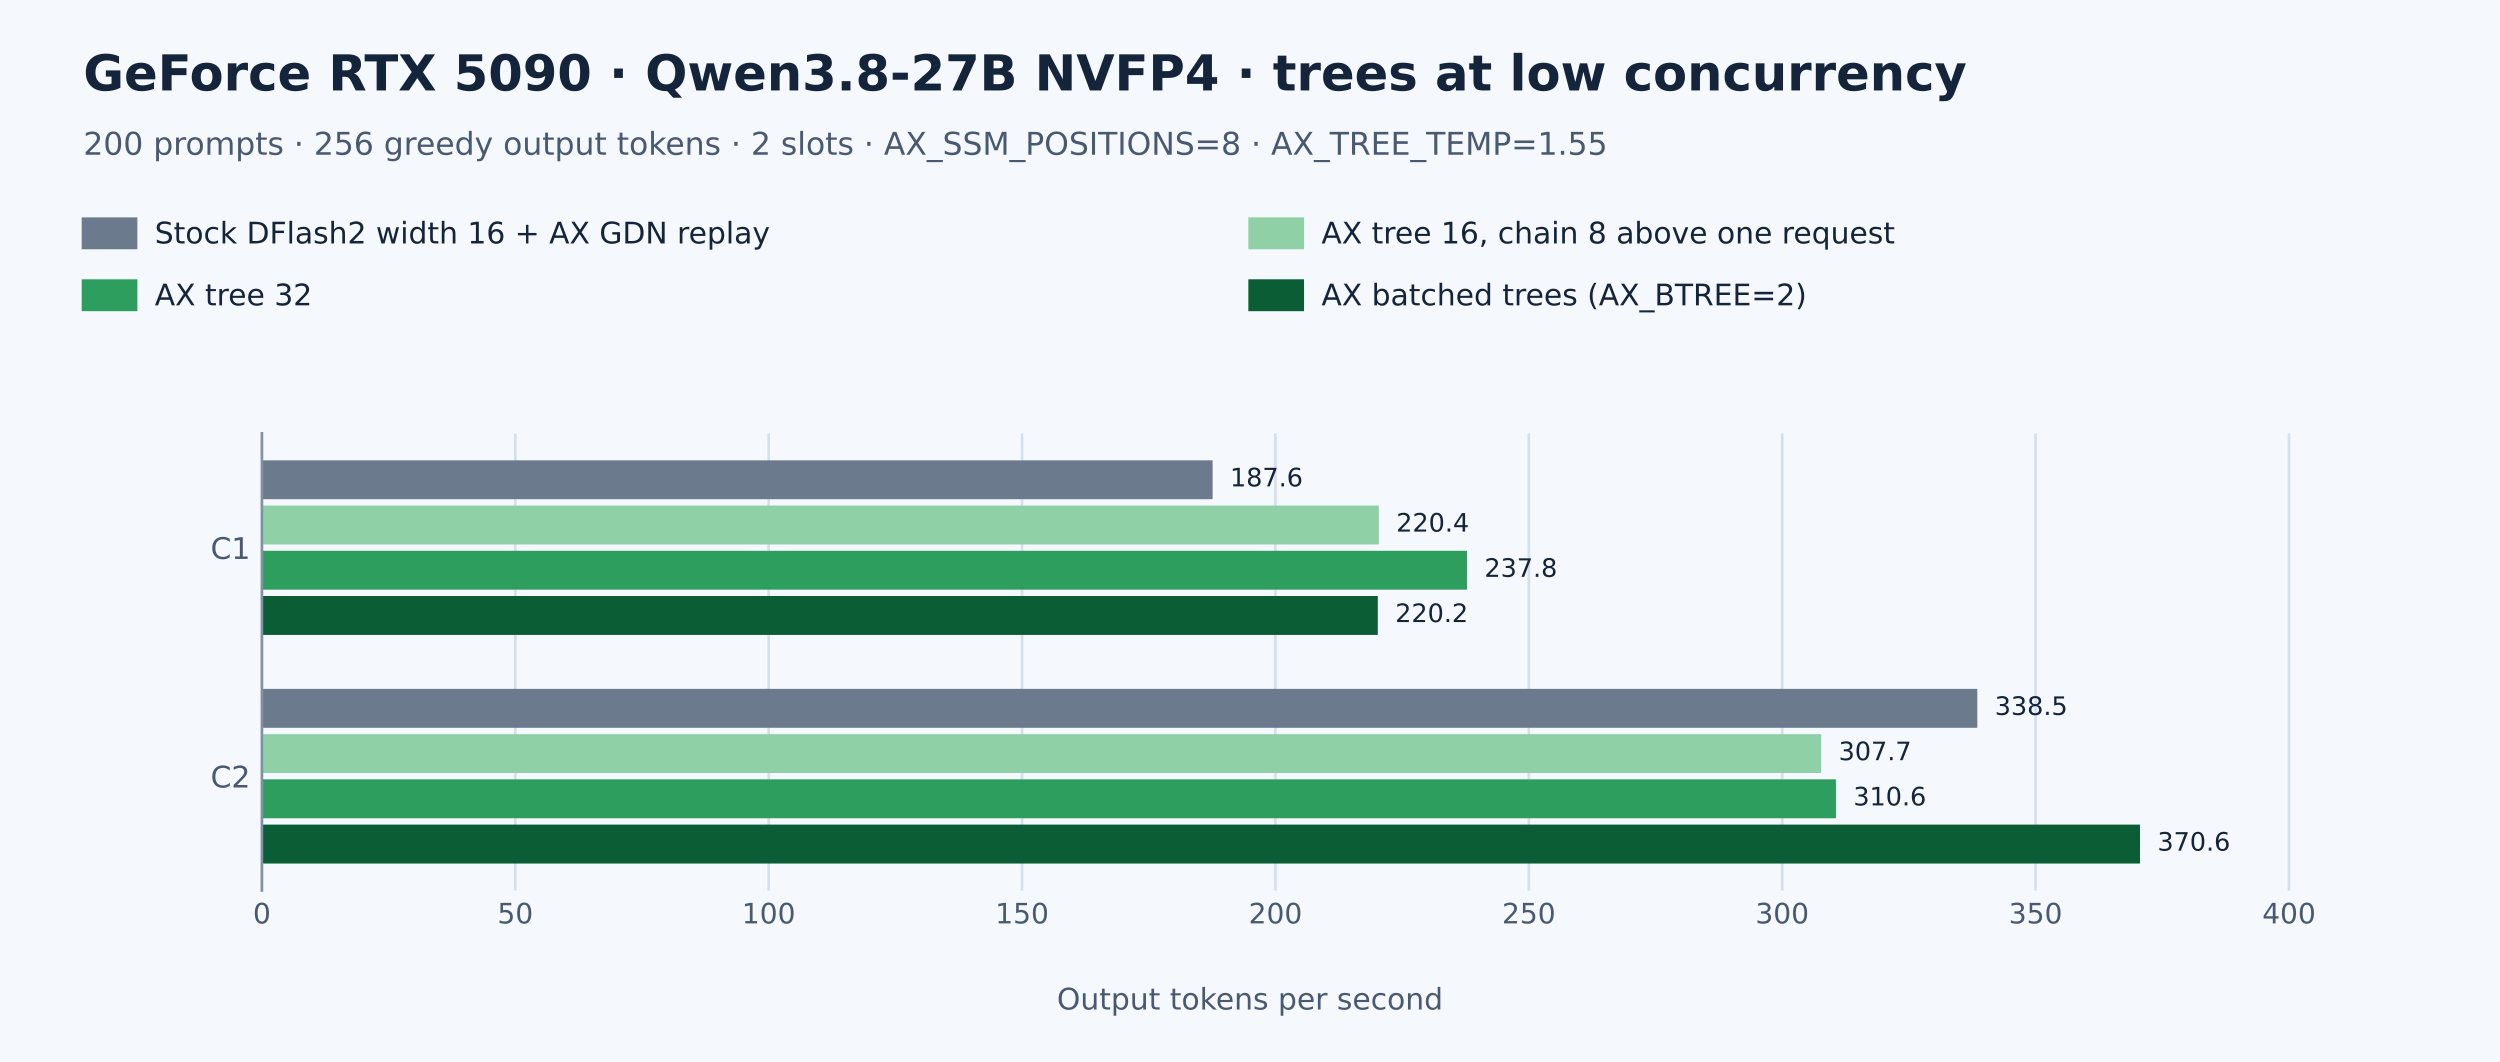
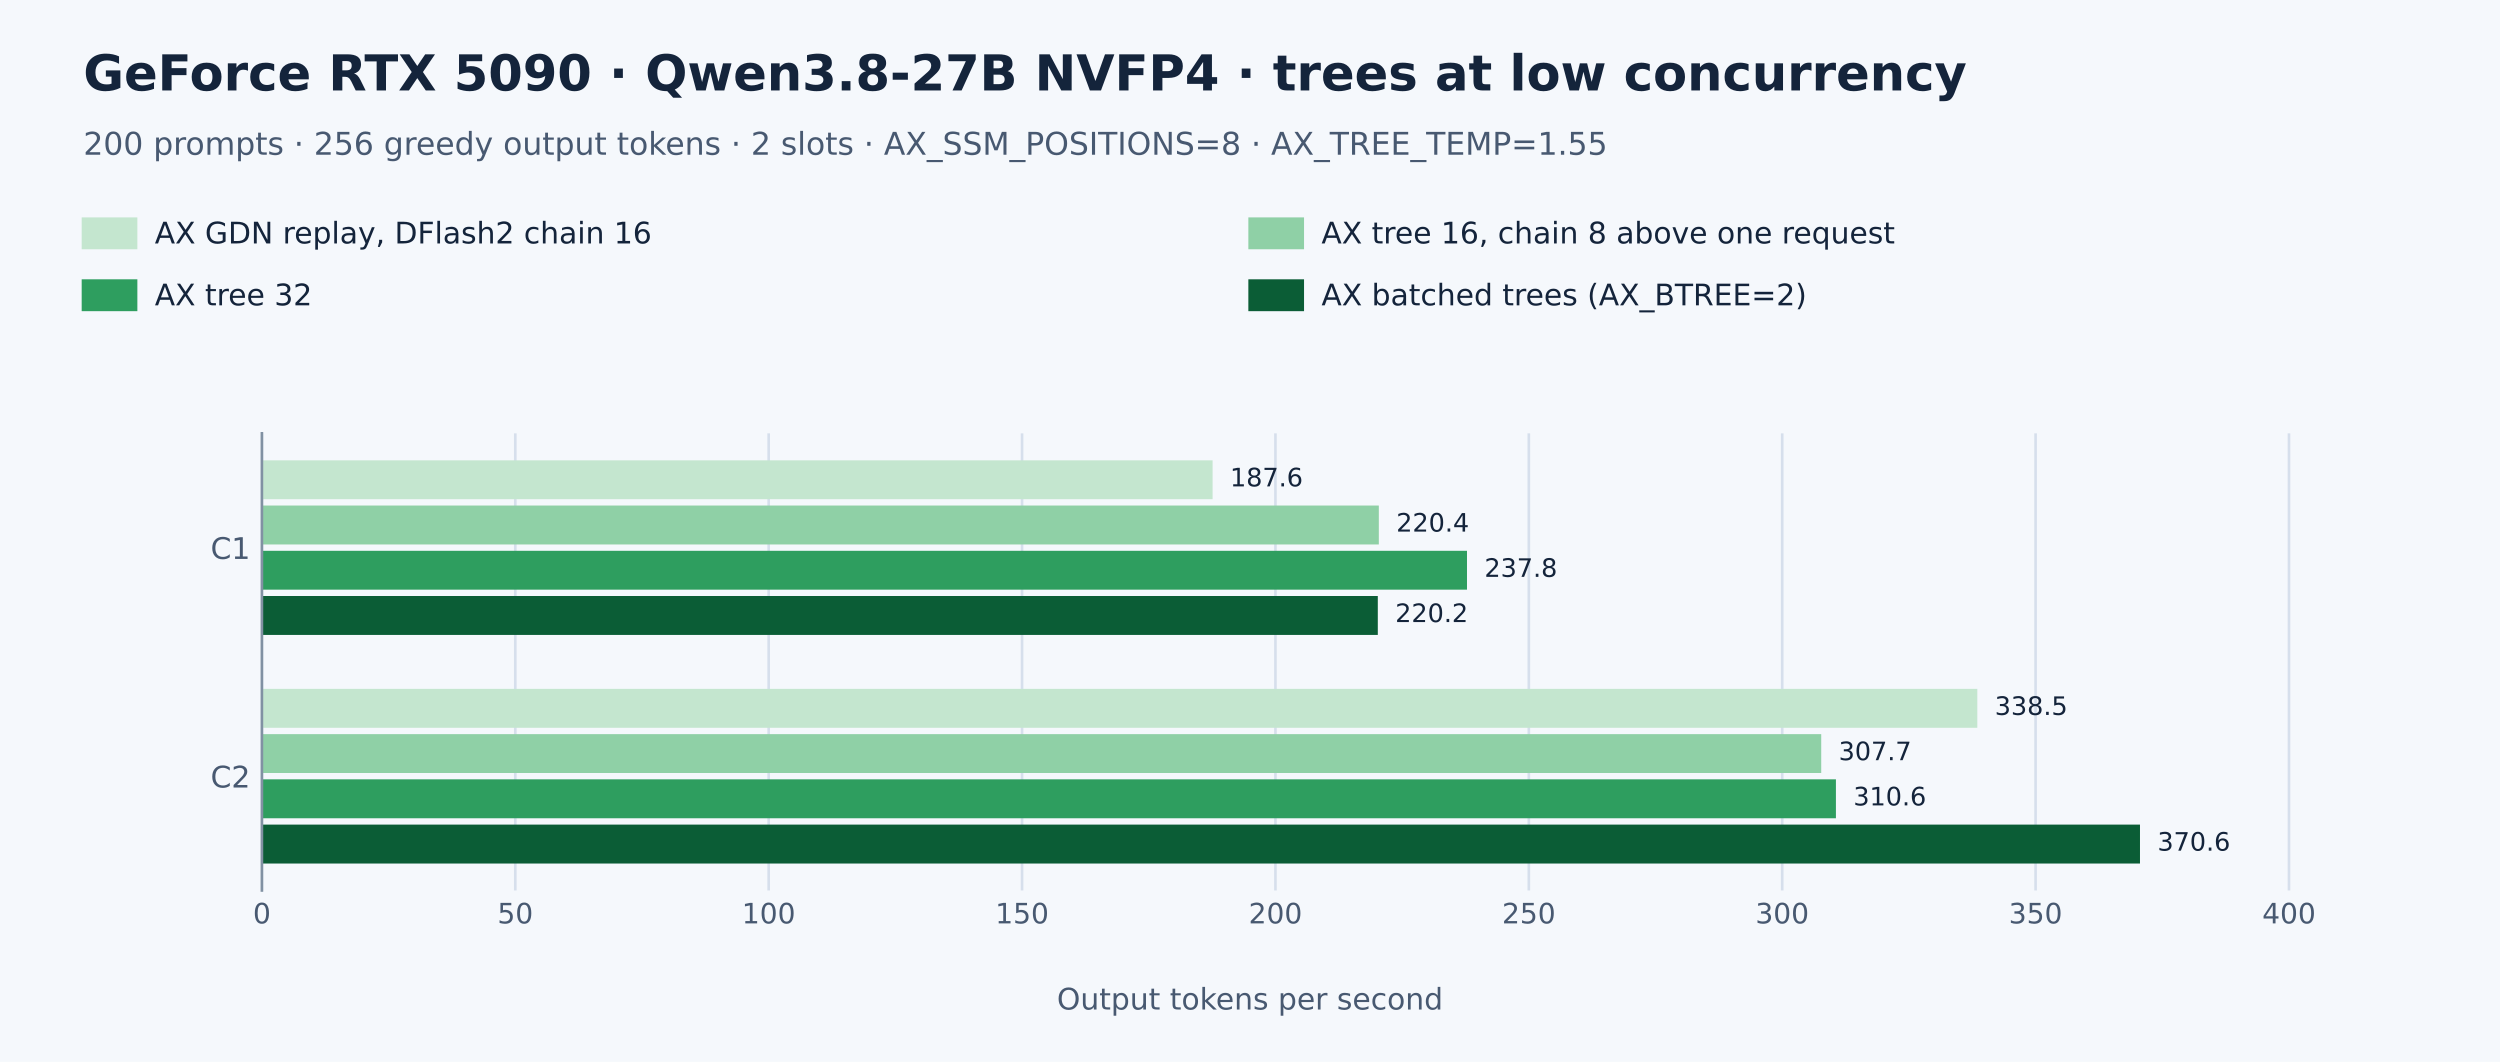
<svg xmlns="http://www.w3.org/2000/svg" width="756pt" height="321.12pt" viewBox="0 0 756 321.12" version="1.1">
  <defs>
    <style type="text/css">*{stroke-linejoin: round; stroke-linecap: butt}</style>
  </defs>
  <g id="figure_1">
    <g id="patch_1">
      <path d="M 0 321.12  L 756 321.12  L 756 0  L 0 0  z " style="fill: #f5f8fc" />
    </g>
    <g id="axes_1">
      <g id="patch_2">
        <path d="M 79.2 269.28  L 738 269.28  L 738 131.04  L 79.2 131.04  z " style="fill: #f5f8fc" />
      </g>
      <g id="matplotlib.axis_1">
        <g id="xtick_1">
          <g id="line2d_1">
            <path d="M 79.2 269.28  L 79.2 131.04  " clip-path="url(#pcc8b5c1e37)" style="fill: none; stroke: #d6dfec; stroke-width: 0.8; stroke-linecap: square" />
          </g>
          <g id="line2d_2" />
          <g id="text_1">
            <text style="font-size: 8.5px; font-family: 'DejaVu Sans', 'Helvetica Neue', Helvetica, Arial, sans-serif; text-anchor: middle; fill: #485971" x="79.2" y="279.238" transform="rotate(-0 79.2 279.238)">0</text>
          </g>
        </g>
        <g id="xtick_2">
          <g id="line2d_3">
            <path d="M 155.823 269.28  L 155.823 131.04  " clip-path="url(#pcc8b5c1e37)" style="fill: none; stroke: #d6dfec; stroke-width: 0.8; stroke-linecap: square" />
          </g>
          <g id="line2d_4" />
          <g id="text_2">
            <text style="font-size: 8.5px; font-family: 'DejaVu Sans', 'Helvetica Neue', Helvetica, Arial, sans-serif; text-anchor: middle; fill: #485971" x="155.823" y="279.238" transform="rotate(-0 155.8232 279.238)">50</text>
          </g>
        </g>
        <g id="xtick_3">
          <g id="line2d_5">
            <path d="M 232.446 269.28  L 232.446 131.04  " clip-path="url(#pcc8b5c1e37)" style="fill: none; stroke: #d6dfec; stroke-width: 0.8; stroke-linecap: square" />
          </g>
          <g id="line2d_6" />
          <g id="text_3">
            <text style="font-size: 8.5px; font-family: 'DejaVu Sans', 'Helvetica Neue', Helvetica, Arial, sans-serif; text-anchor: middle; fill: #485971" x="232.446" y="279.238" transform="rotate(-0 232.4464 279.238)">100</text>
          </g>
        </g>
        <g id="xtick_4">
          <g id="line2d_7">
            <path d="M 309.07 269.28  L 309.07 131.04  " clip-path="url(#pcc8b5c1e37)" style="fill: none; stroke: #d6dfec; stroke-width: 0.8; stroke-linecap: square" />
          </g>
          <g id="line2d_8" />
          <g id="text_4">
            <text style="font-size: 8.5px; font-family: 'DejaVu Sans', 'Helvetica Neue', Helvetica, Arial, sans-serif; text-anchor: middle; fill: #485971" x="309.07" y="279.238" transform="rotate(-0 309.0695 279.238)">150</text>
          </g>
        </g>
        <g id="xtick_5">
          <g id="line2d_9">
            <path d="M 385.693 269.28  L 385.693 131.04  " clip-path="url(#pcc8b5c1e37)" style="fill: none; stroke: #d6dfec; stroke-width: 0.8; stroke-linecap: square" />
          </g>
          <g id="line2d_10" />
          <g id="text_5">
            <text style="font-size: 8.5px; font-family: 'DejaVu Sans', 'Helvetica Neue', Helvetica, Arial, sans-serif; text-anchor: middle; fill: #485971" x="385.693" y="279.238" transform="rotate(-0 385.6927 279.238)">200</text>
          </g>
        </g>
        <g id="xtick_6">
          <g id="line2d_11">
            <path d="M 462.316 269.28  L 462.316 131.04  " clip-path="url(#pcc8b5c1e37)" style="fill: none; stroke: #d6dfec; stroke-width: 0.8; stroke-linecap: square" />
          </g>
          <g id="line2d_12" />
          <g id="text_6">
            <text style="font-size: 8.5px; font-family: 'DejaVu Sans', 'Helvetica Neue', Helvetica, Arial, sans-serif; text-anchor: middle; fill: #485971" x="462.316" y="279.238" transform="rotate(-0 462.3159 279.238)">250</text>
          </g>
        </g>
        <g id="xtick_7">
          <g id="line2d_13">
            <path d="M 538.939 269.28  L 538.939 131.04  " clip-path="url(#pcc8b5c1e37)" style="fill: none; stroke: #d6dfec; stroke-width: 0.8; stroke-linecap: square" />
          </g>
          <g id="line2d_14" />
          <g id="text_7">
            <text style="font-size: 8.5px; font-family: 'DejaVu Sans', 'Helvetica Neue', Helvetica, Arial, sans-serif; text-anchor: middle; fill: #485971" x="538.939" y="279.238" transform="rotate(-0 538.9391 279.238)">300</text>
          </g>
        </g>
        <g id="xtick_8">
          <g id="line2d_15">
            <path d="M 615.562 269.28  L 615.562 131.04  " clip-path="url(#pcc8b5c1e37)" style="fill: none; stroke: #d6dfec; stroke-width: 0.8; stroke-linecap: square" />
          </g>
          <g id="line2d_16" />
          <g id="text_8">
            <text style="font-size: 8.5px; font-family: 'DejaVu Sans', 'Helvetica Neue', Helvetica, Arial, sans-serif; text-anchor: middle; fill: #485971" x="615.562" y="279.238" transform="rotate(-0 615.5623 279.238)">350</text>
          </g>
        </g>
        <g id="xtick_9">
          <g id="line2d_17">
            <path d="M 692.185 269.28  L 692.185 131.04  " clip-path="url(#pcc8b5c1e37)" style="fill: none; stroke: #d6dfec; stroke-width: 0.8; stroke-linecap: square" />
          </g>
          <g id="line2d_18" />
          <g id="text_9">
            <text style="font-size: 8.5px; font-family: 'DejaVu Sans', 'Helvetica Neue', Helvetica, Arial, sans-serif; text-anchor: middle; fill: #485971" x="692.185" y="279.238" transform="rotate(-0 692.1855 279.238)">400</text>
          </g>
        </g>
      </g>
      <g id="matplotlib.axis_2">
        <g id="ytick_1">
          <g id="line2d_19" />
          <g id="text_10">
            <text style="font-size: 9px; font-family: 'DejaVu Sans', 'Helvetica Neue', Helvetica, Arial, sans-serif; text-anchor: end; fill: #485971" x="75.7" y="169.019" transform="rotate(-0 75.7 169.0189)">C1</text>
          </g>
        </g>
        <g id="ytick_2">
          <g id="line2d_20" />
          <g id="text_11">
            <text style="font-size: 9px; font-family: 'DejaVu Sans', 'Helvetica Neue', Helvetica, Arial, sans-serif; text-anchor: end; fill: #485971" x="75.7" y="238.139" transform="rotate(-0 75.7 238.1389)">C2</text>
          </g>
        </g>
      </g>
      <g id="patch_3">
-         <path d="M 79.2 139.198  L 366.69 139.198  L 366.69 150.962  L 79.2 150.962  z " clip-path="url(#pcc8b5c1e37)" style="fill: #6b7a8d" />
+         <path d="M 79.2 139.198  L 366.69 139.198  L 366.69 150.962  L 79.2 150.962  z " clip-path="url(#pcc8b5c1e37)" style="fill: #c4e6cf" />
      </g>
      <g id="patch_4">
        <path d="M 79.2 152.878  L 416.955 152.878  L 416.955 164.642  L 79.2 164.642  z " clip-path="url(#pcc8b5c1e37)" style="fill: #8fd0a6" />
      </g>
      <g id="patch_5">
        <path d="M 79.2 166.558  L 443.62 166.558  L 443.62 178.322  L 79.2 178.322  z " clip-path="url(#pcc8b5c1e37)" style="fill: #2e9e5f" />
      </g>
      <g id="patch_6">
        <path d="M 79.2 180.238  L 416.648 180.238  L 416.648 192.002  L 79.2 192.002  z " clip-path="url(#pcc8b5c1e37)" style="fill: #0b5d36" />
      </g>
      <g id="patch_7">
-         <path d="M 79.2 208.318  L 597.939 208.318  L 597.939 220.082  L 79.2 220.082  z " clip-path="url(#pcc8b5c1e37)" style="fill: #6b7a8d" />
+         <path d="M 79.2 208.318  L 597.939 208.318  L 597.939 220.082  L 79.2 220.082  z " clip-path="url(#pcc8b5c1e37)" style="fill: #c4e6cf" />
      </g>
      <g id="patch_8">
        <path d="M 79.2 221.998  L 550.739 221.998  L 550.739 233.762  L 79.2 233.762  z " clip-path="url(#pcc8b5c1e37)" style="fill: #8fd0a6" />
      </g>
      <g id="patch_9">
        <path d="M 79.2 235.678  L 555.183 235.678  L 555.183 247.442  L 79.2 247.442  z " clip-path="url(#pcc8b5c1e37)" style="fill: #2e9e5f" />
      </g>
      <g id="patch_10">
        <path d="M 79.2 249.358  L 647.131 249.358  L 647.131 261.122  L 79.2 261.122  z " clip-path="url(#pcc8b5c1e37)" style="fill: #0b5d36" />
      </g>
      <g id="patch_11">
        <path d="M 79.2 269.28  L 79.2 131.04  " style="fill: none; stroke: #8191a3; stroke-width: 0.8; stroke-linejoin: miter; stroke-linecap: square" />
      </g>
      <g id="text_12">
        <text style="font-size: 7.7px; font-family: 'DejaVu Sans', 'Helvetica Neue', Helvetica, Arial, sans-serif; text-anchor: start; fill: #14243b" x="371.961" y="147.08" transform="rotate(-0 371.9606 147.0802)">187.6</text>
      </g>
      <g id="text_13">
        <text style="font-size: 7.7px; font-family: 'DejaVu Sans', 'Helvetica Neue', Helvetica, Arial, sans-serif; text-anchor: start; fill: #14243b" x="422.225" y="160.76" transform="rotate(-0 422.2254 160.7602)">220.4</text>
      </g>
      <g id="text_14">
        <text style="font-size: 7.7px; font-family: 'DejaVu Sans', 'Helvetica Neue', Helvetica, Arial, sans-serif; text-anchor: start; fill: #14243b" x="448.89" y="174.44" transform="rotate(-0 448.8903 174.4402)">237.8</text>
      </g>
      <g id="text_15">
        <text style="font-size: 7.7px; font-family: 'DejaVu Sans', 'Helvetica Neue', Helvetica, Arial, sans-serif; text-anchor: start; fill: #14243b" x="421.919" y="188.12" transform="rotate(-0 421.9189 188.1202)">220.2</text>
      </g>
      <g id="text_16">
        <text style="font-size: 7.7px; font-family: 'DejaVu Sans', 'Helvetica Neue', Helvetica, Arial, sans-serif; text-anchor: start; fill: #14243b" x="603.209" y="216.2" transform="rotate(-0 603.2094 216.2002)">338.5</text>
      </g>
      <g id="text_17">
        <text style="font-size: 7.7px; font-family: 'DejaVu Sans', 'Helvetica Neue', Helvetica, Arial, sans-serif; text-anchor: start; fill: #14243b" x="556.009" y="229.88" transform="rotate(-0 556.0095 229.8802)">307.7</text>
      </g>
      <g id="text_18">
        <text style="font-size: 7.7px; font-family: 'DejaVu Sans', 'Helvetica Neue', Helvetica, Arial, sans-serif; text-anchor: start; fill: #14243b" x="560.454" y="243.56" transform="rotate(-0 560.4536 243.5602)">310.6</text>
      </g>
      <g id="text_19">
        <text style="font-size: 7.7px; font-family: 'DejaVu Sans', 'Helvetica Neue', Helvetica, Arial, sans-serif; text-anchor: start; fill: #14243b" x="652.401" y="257.24" transform="rotate(-0 652.4014 257.2402)">370.6</text>
      </g>
    </g>
    <g id="patch_12">
-       <path d="M 25.2 74.88  L 41.04 74.88  L 41.04 66.24  L 25.2 66.24  z " style="fill: #6b7a8d; stroke: #6b7a8d; stroke-linejoin: miter" />
+       <path d="M 25.2 74.88  L 41.04 74.88  L 41.04 66.24  L 25.2 66.24  z " style="fill: #c4e6cf; stroke: #c4e6cf; stroke-linejoin: miter" />
    </g>
    <g id="patch_13">
      <path d="M 378 74.88  L 393.84 74.88  L 393.84 66.24  L 378 66.24  z " style="fill: #8fd0a6; stroke: #8fd0a6; stroke-linejoin: miter" />
    </g>
    <g id="patch_14">
      <path d="M 25.2 93.6  L 41.04 93.6  L 41.04 84.96  L 25.2 84.96  z " style="fill: #2e9e5f; stroke: #2e9e5f; stroke-linejoin: miter" />
    </g>
    <g id="patch_15">
      <path d="M 378 93.6  L 393.84 93.6  L 393.84 84.96  L 378 84.96  z " style="fill: #0b5d36; stroke: #0b5d36; stroke-linejoin: miter" />
    </g>
    <g id="text_20">
      <text style="font-weight: 700; font-size: 15px; font-family: 'DejaVu Sans', 'Helvetica Neue', Helvetica, Arial, sans-serif; text-anchor: start; fill: #14243b" x="25.2" y="27.36" transform="rotate(-0 25.2 27.36)">GeForce RTX 5090 · Qwen3.8-27B NVFP4 · trees at low concurrency</text>
    </g>
    <g id="text_21">
      <text style="font-size: 9.5px; font-family: 'DejaVu Sans', 'Helvetica Neue', Helvetica, Arial, sans-serif; text-anchor: start; fill: #485971" x="25.2" y="46.8" transform="rotate(-0 25.2 46.8)">200 prompts · 256 greedy output tokens · 2 slots · AX_SSM_POSITIONS=8 · AX_TREE_TEMP=1.55</text>
    </g>
    <g id="text_22">
-       <text style="font-size: 9px; font-family: 'DejaVu Sans', 'Helvetica Neue', Helvetica, Arial, sans-serif; text-anchor: start; fill: #14243b" x="46.8" y="73.618" transform="rotate(-0 46.8 73.61824)">Stock DFlash2 width 16 + AX GDN replay</text>
+       <text style="font-size: 9px; font-family: 'DejaVu Sans', 'Helvetica Neue', Helvetica, Arial, sans-serif; text-anchor: start; fill: #14243b" x="46.8" y="73.618" transform="rotate(-0 46.8 73.61824)">AX GDN replay, DFlash2 chain 16</text>
    </g>
    <g id="text_23">
      <text style="font-size: 9px; font-family: 'DejaVu Sans', 'Helvetica Neue', Helvetica, Arial, sans-serif; text-anchor: start; fill: #14243b" x="399.6" y="73.618" transform="rotate(-0 399.6 73.61824)">AX tree 16, chain 8 above one request</text>
    </g>
    <g id="text_24">
      <text style="font-size: 9px; font-family: 'DejaVu Sans', 'Helvetica Neue', Helvetica, Arial, sans-serif; text-anchor: start; fill: #14243b" x="46.8" y="92.338" transform="rotate(-0 46.8 92.33789)">AX tree 32</text>
    </g>
    <g id="text_25">
      <text style="font-size: 9px; font-family: 'DejaVu Sans', 'Helvetica Neue', Helvetica, Arial, sans-serif; text-anchor: start; fill: #14243b" x="399.6" y="92.338" transform="rotate(-0 399.6 92.33824)">AX batched trees (AX_BTREE=2)</text>
    </g>
    <g id="text_26">
      <text style="font-size: 9px; font-family: 'DejaVu Sans', 'Helvetica Neue', Helvetica, Arial, sans-serif; text-anchor: middle; fill: #485971" x="378" y="305.28" transform="rotate(-0 378 305.28)">Output tokens per second</text>
    </g>
  </g>
  <defs>
    <clipPath id="pcc8b5c1e37">
      <rect x="79.2" y="131.04" width="658.8" height="138.24" />
    </clipPath>
  </defs>
</svg>
